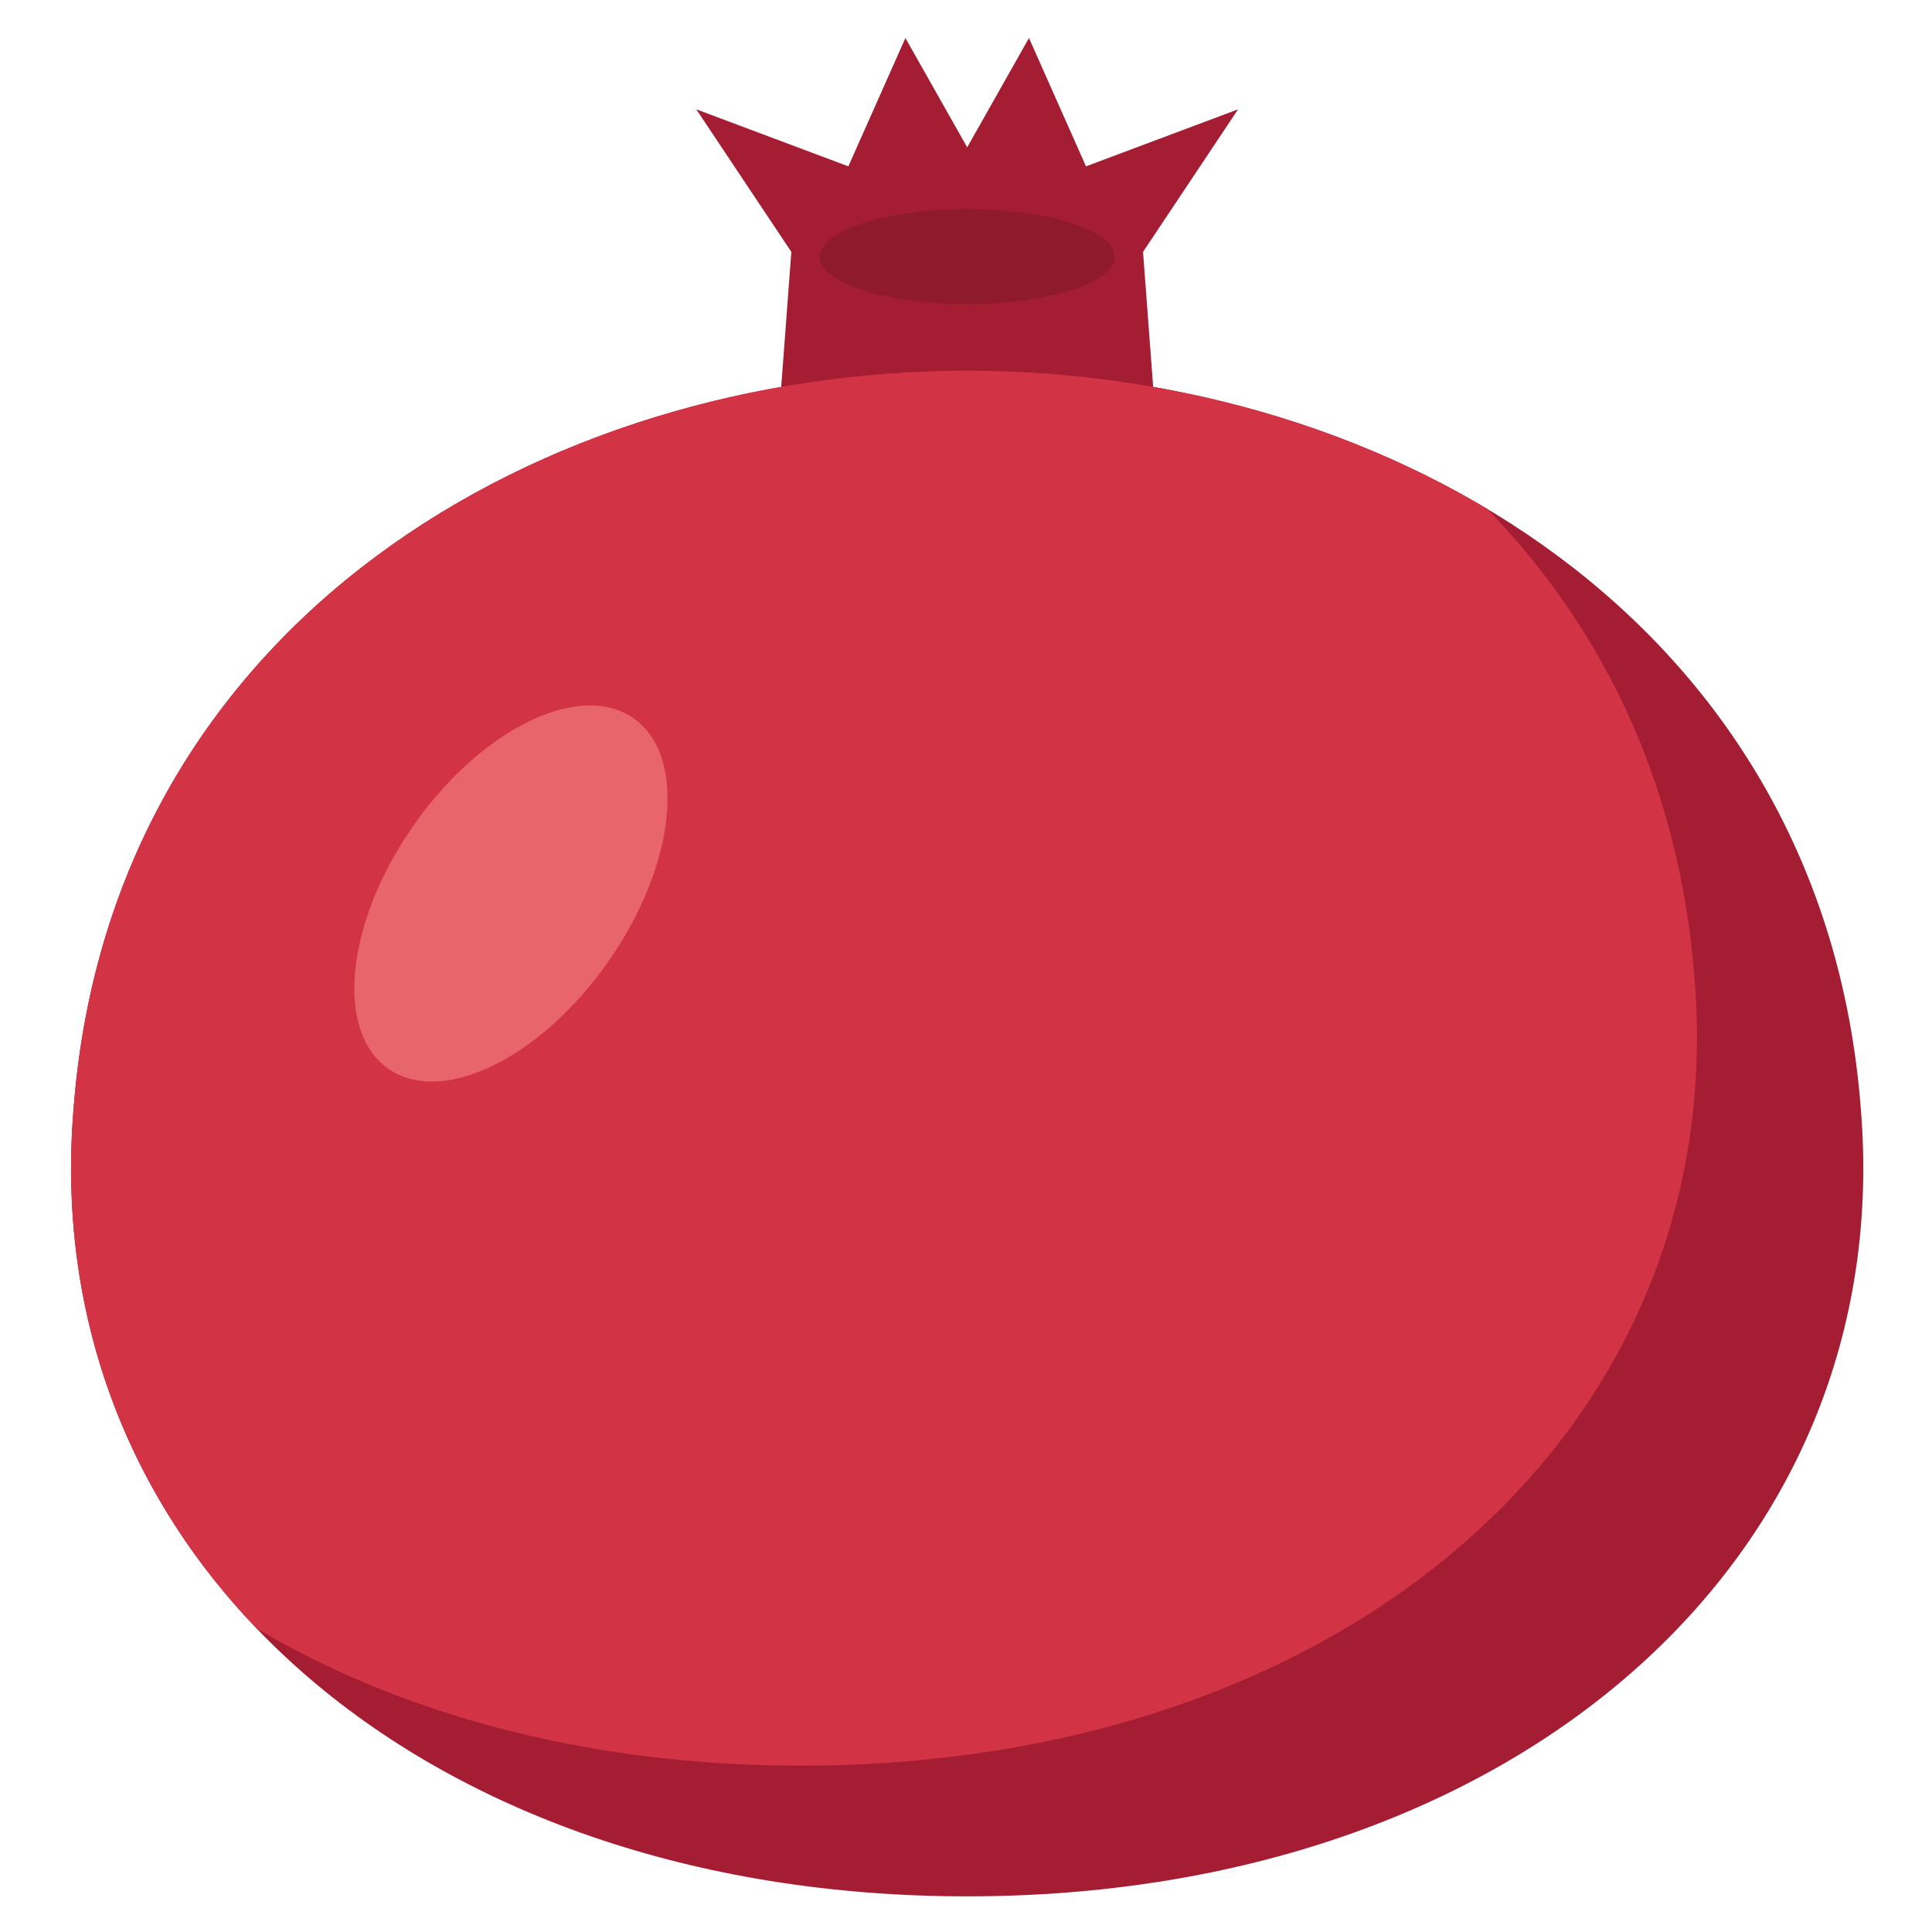
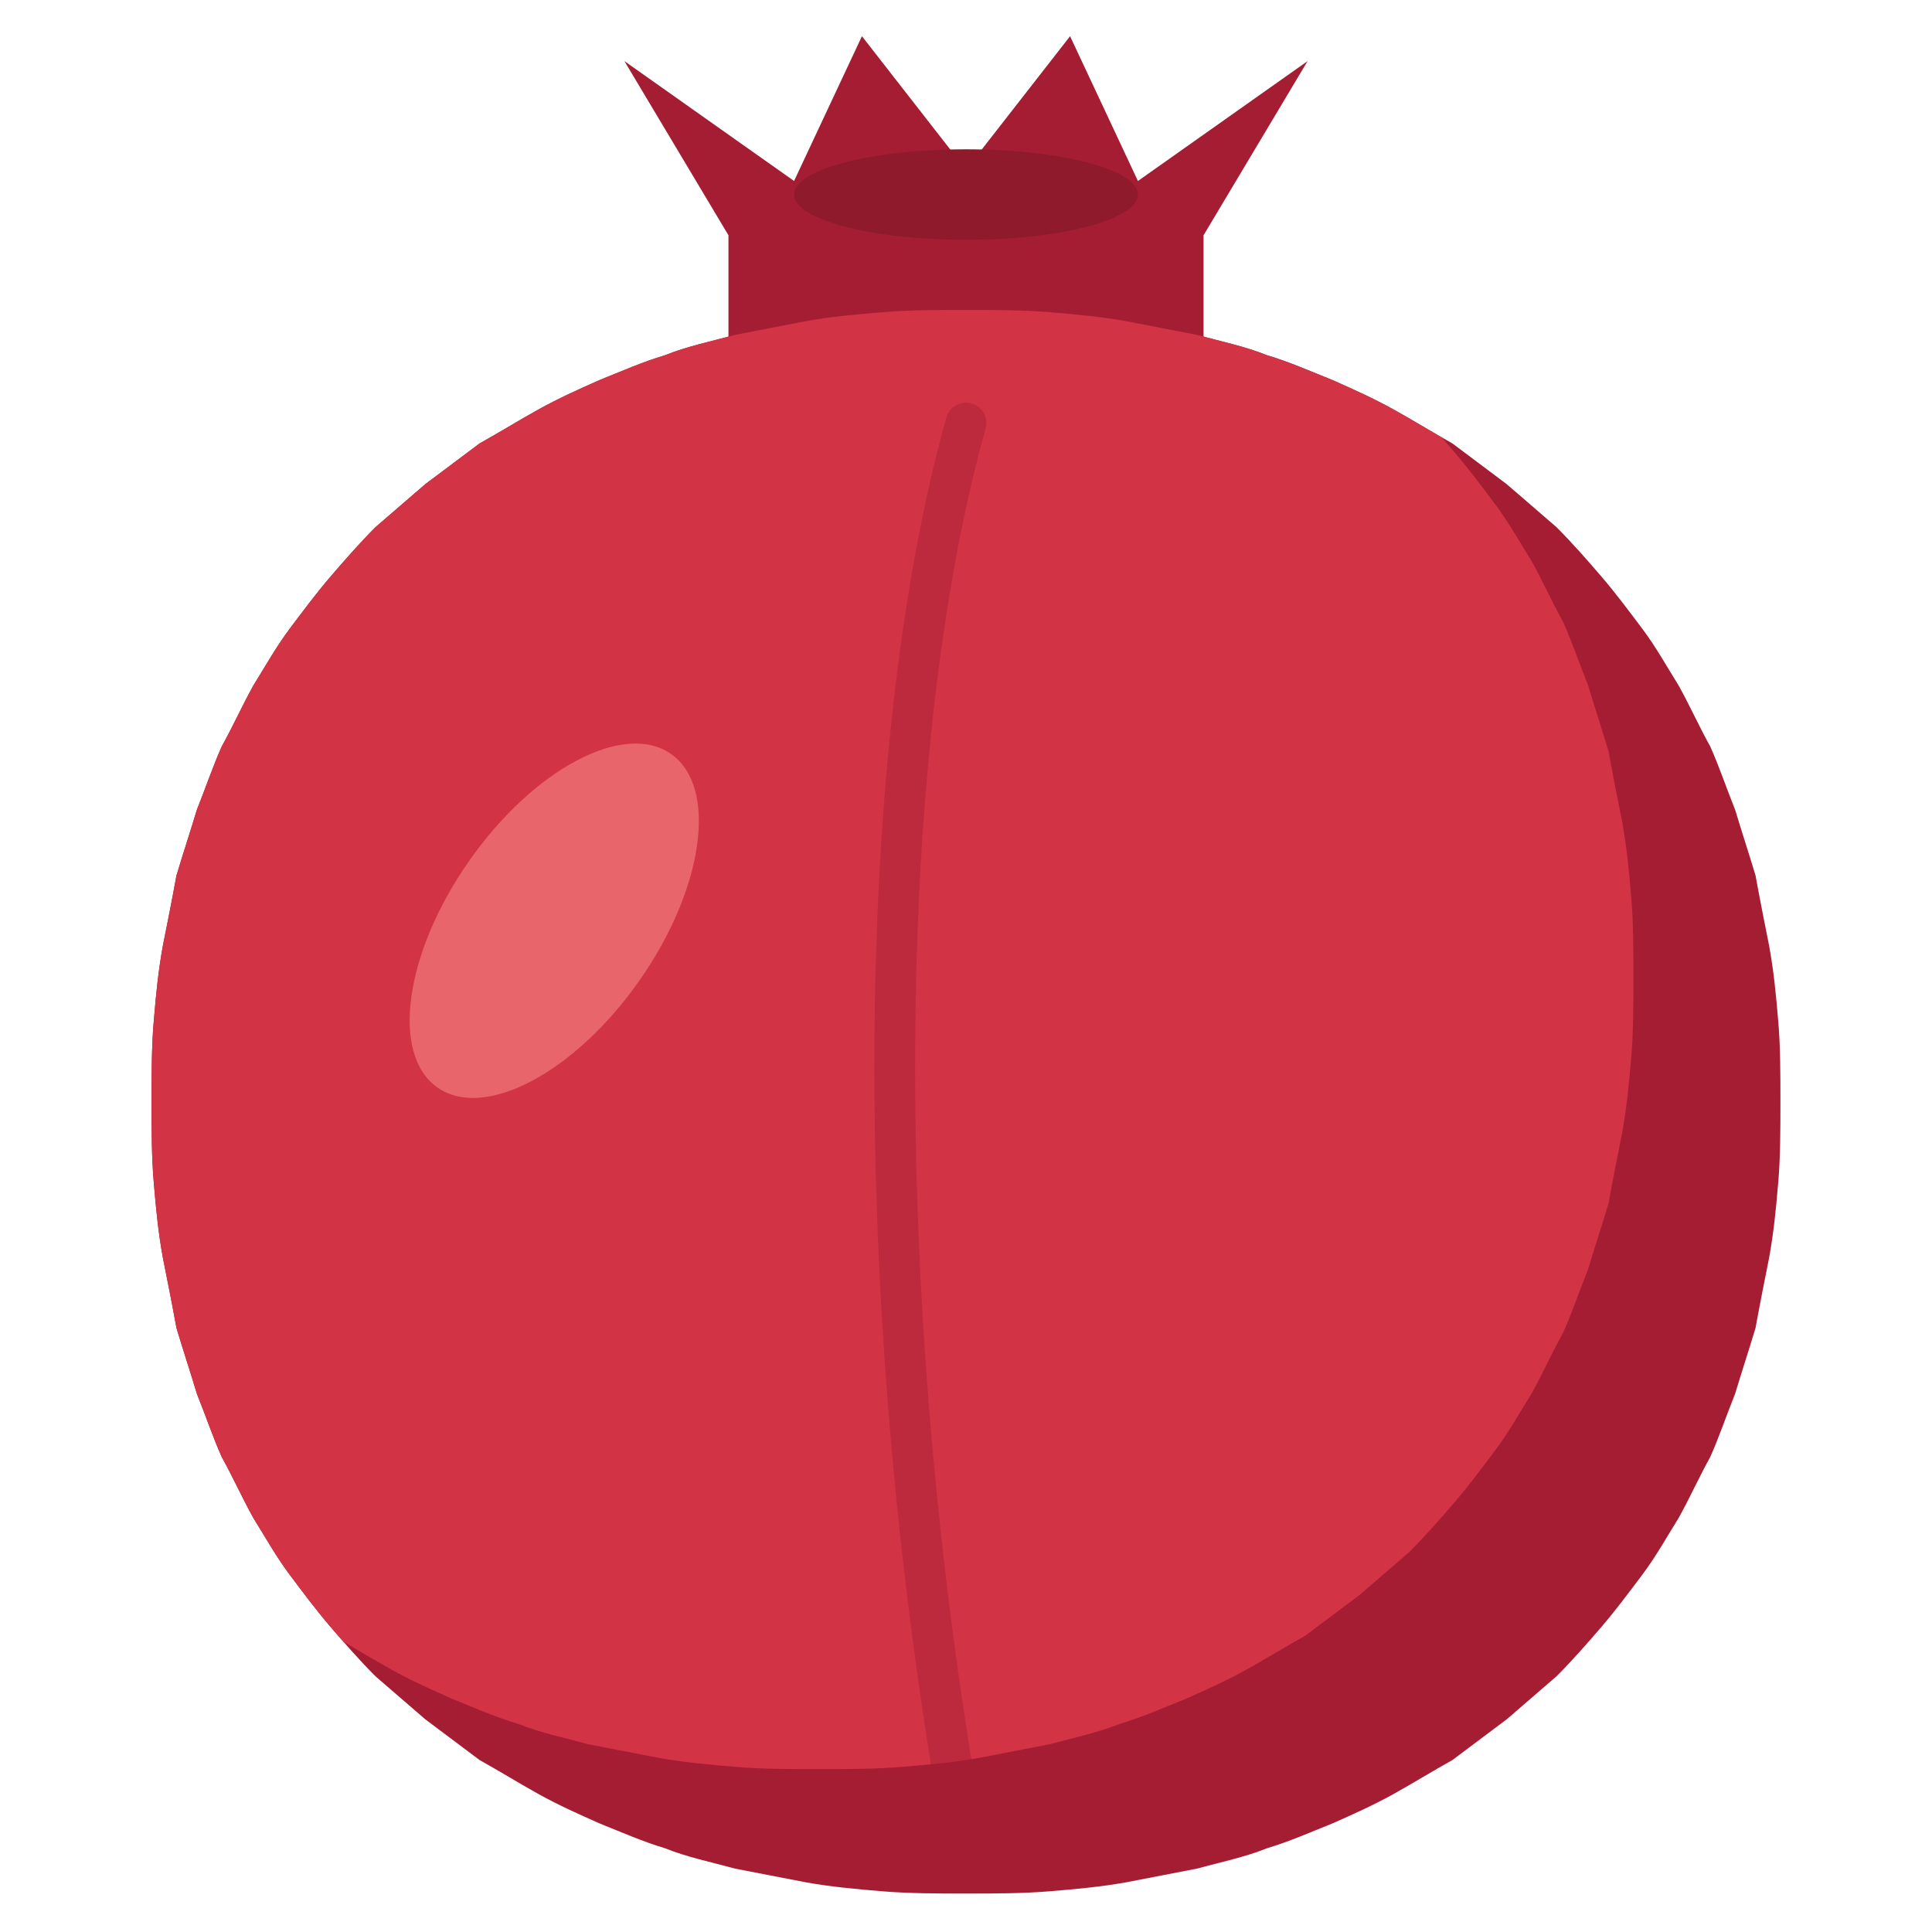
- <svg xmlns="http://www.w3.org/2000/svg" viewBox="105 144 813 813">
-   <path fill="#A51D33" d="M432 330L438 250L398 190L462 214L486 160L512 206L538 160L562 214L626 190L586 250L592 330Z" />
-   <ellipse cx="512" cy="252" rx="62" ry="20" fill="#8E1A2C" />
+ <svg xmlns="http://www.w3.org/2000/svg" viewBox="85 113 854 854">
+   <path fill="#A51D33" d="M407 322L407 217L361 140L436 193L466 129L512 188L558 129L588 193L663 140L617 217L617 322Z" />
+   <ellipse cx="512" cy="199" rx="76" ry="20" fill="#8E1A2C" />
  <clipPath id="c1">
-     <path d="M512 300C690 300 872 405 888 610C904 800 742 942 512 942C282 942 120 800 136 610C152 405 334 300 512 300Z" />
+     <path d="M872 600C872 612 872 625 871 636C870 648 869 658 867 669C865 679 863 689 861 700C858 710 855 719 852 729C848 739 845 748 841 757C836 766 832 775 827 784C822 792 817 801 811 809C805 817 799 825 793 832C787 839 780 847 773 854C766 860 758 867 751 873C743 879 735 885 727 891C718 896 710 901 701 906C692 911 683 915 674 919C664 923 655 927 645 930C635 934 625 936 614 939C604 941 593 943 583 945C572 947 561 948 549 949C537 950 524 950 512 950C500 950 487 950 475 949C463 948 452 947 441 945C431 943 420 941 410 939C399 936 389 934 379 930C369 927 360 923 350 919C341 915 332 911 323 906C314 901 306 896 297 891C289 885 281 879 273 873C266 867 258 860 251 854C244 847 237 839 231 832C225 825 219 817 213 809C207 801 202 792 197 784C192 775 188 766 183 757C179 748 176 739 172 729C169 719 166 710 163 700C161 689 159 679 157 669C155 658 154 648 153 636C152 625 152 612 152 600C152 588 152 575 153 564C154 552 155 542 157 531C159 521 161 511 163 500C166 490 169 481 172 471C176 461 179 452 183 443C188 434 192 425 197 416C202 408 207 399 213 391C219 383 225 375 231 368C237 361 244 353 251 346C258 340 266 333 273 327C281 321 289 315 297 309C306 304 314 299 323 294C332 289 341 285 350 281C360 277 369 273 379 270C389 266 399 264 410 261C420 259 431 257 441 255C452 253 463 252 475 251C487 250 500 250 512 250C524 250 537 250 549 251C561 252 572 253 583 255C593 257 604 259 614 261C625 264 635 266 645 270C655 273 664 277 674 281C683 285 692 289 701 294C710 299 718 304 727 309C735 315 743 321 751 327C758 333 766 340 773 346C780 353 787 361 793 368C799 375 805 383 811 391C817 399 822 408 827 416C832 425 836 434 841 443C845 452 848 461 852 471C855 481 858 490 861 500C863 511 865 521 867 531C869 542 870 552 871 564C872 575 872 588 872 600Z" />
  </clipPath>
  <g clip-path="url(#c1)">
-     <path fill="#A51D33" d="M512 300C690 300 872 405 888 610C904 800 742 942 512 942C282 942 120 800 136 610C152 405 334 300 512 300Z" />
-     <path fill="#D23345" d="M512 300C690 300 872 405 888 610C904 800 742 942 512 942C282 942 120 800 136 610C152 405 334 300 512 300Z" transform="translate(-70 -55)" />
-     <ellipse cx="320" cy="520" rx="50" ry="90" fill="#E8656C" transform="rotate(35 320 520)" />
+     <path fill="#A51D33" d="M872 600C872 612 872 625 871 636C870 648 869 658 867 669C865 679 863 689 861 700C858 710 855 719 852 729C848 739 845 748 841 757C836 766 832 775 827 784C822 792 817 801 811 809C805 817 799 825 793 832C787 839 780 847 773 854C766 860 758 867 751 873C743 879 735 885 727 891C718 896 710 901 701 906C692 911 683 915 674 919C664 923 655 927 645 930C635 934 625 936 614 939C604 941 593 943 583 945C572 947 561 948 549 949C537 950 524 950 512 950C500 950 487 950 475 949C463 948 452 947 441 945C431 943 420 941 410 939C399 936 389 934 379 930C369 927 360 923 350 919C341 915 332 911 323 906C314 901 306 896 297 891C289 885 281 879 273 873C266 867 258 860 251 854C244 847 237 839 231 832C225 825 219 817 213 809C207 801 202 792 197 784C192 775 188 766 183 757C179 748 176 739 172 729C169 719 166 710 163 700C161 689 159 679 157 669C155 658 154 648 153 636C152 625 152 612 152 600C152 588 152 575 153 564C154 552 155 542 157 531C159 521 161 511 163 500C166 490 169 481 172 471C176 461 179 452 183 443C188 434 192 425 197 416C202 408 207 399 213 391C219 383 225 375 231 368C237 361 244 353 251 346C258 340 266 333 273 327C281 321 289 315 297 309C306 304 314 299 323 294C332 289 341 285 350 281C360 277 369 273 379 270C389 266 399 264 410 261C420 259 431 257 441 255C452 253 463 252 475 251C487 250 500 250 512 250C524 250 537 250 549 251C561 252 572 253 583 255C593 257 604 259 614 261C625 264 635 266 645 270C655 273 664 277 674 281C683 285 692 289 701 294C710 299 718 304 727 309C735 315 743 321 751 327C758 333 766 340 773 346C780 353 787 361 793 368C799 375 805 383 811 391C817 399 822 408 827 416C832 425 836 434 841 443C845 452 848 461 852 471C855 481 858 490 861 500C863 511 865 521 867 531C869 542 870 552 871 564C872 575 872 588 872 600Z" />
+     <path fill="#D23345" d="M872 600C872 612 872 625 871 636C870 648 869 658 867 669C865 679 863 689 861 700C858 710 855 719 852 729C848 739 845 748 841 757C836 766 832 775 827 784C822 792 817 801 811 809C805 817 799 825 793 832C787 839 780 847 773 854C766 860 758 867 751 873C743 879 735 885 727 891C718 896 710 901 701 906C692 911 683 915 674 919C664 923 655 927 645 930C635 934 625 936 614 939C604 941 593 943 583 945C572 947 561 948 549 949C537 950 524 950 512 950C500 950 487 950 475 949C463 948 452 947 441 945C431 943 420 941 410 939C399 936 389 934 379 930C369 927 360 923 350 919C341 915 332 911 323 906C314 901 306 896 297 891C289 885 281 879 273 873C266 867 258 860 251 854C244 847 237 839 231 832C225 825 219 817 213 809C207 801 202 792 197 784C192 775 188 766 183 757C179 748 176 739 172 729C169 719 166 710 163 700C161 689 159 679 157 669C155 658 154 648 153 636C152 625 152 612 152 600C152 588 152 575 153 564C154 552 155 542 157 531C159 521 161 511 163 500C166 490 169 481 172 471C176 461 179 452 183 443C188 434 192 425 197 416C202 408 207 399 213 391C219 383 225 375 231 368C237 361 244 353 251 346C258 340 266 333 273 327C281 321 289 315 297 309C306 304 314 299 323 294C332 289 341 285 350 281C360 277 369 273 379 270C389 266 399 264 410 261C420 259 431 257 441 255C452 253 463 252 475 251C487 250 500 250 512 250C524 250 537 250 549 251C561 252 572 253 583 255C593 257 604 259 614 261C625 264 635 266 645 270C655 273 664 277 674 281C683 285 692 289 701 294C710 299 718 304 727 309C735 315 743 321 751 327C758 333 766 340 773 346C780 353 787 361 793 368C799 375 805 383 811 391C817 399 822 408 827 416C832 425 836 434 841 443C845 452 848 461 852 471C855 481 858 490 861 500C863 511 865 521 867 531C869 542 870 552 871 564C872 575 872 588 872 600Z" transform="translate(-65 -55)" />
+     <ellipse cx="330" cy="520" rx="46" ry="90" fill="#E8656C" transform="rotate(35 330 520)" />
+     <path d="M512 300C470 450 470 700 512 930" fill="none" stroke="#A51D33" stroke-width="18" stroke-linecap="round" opacity=".45" />
  </g>
</svg>
